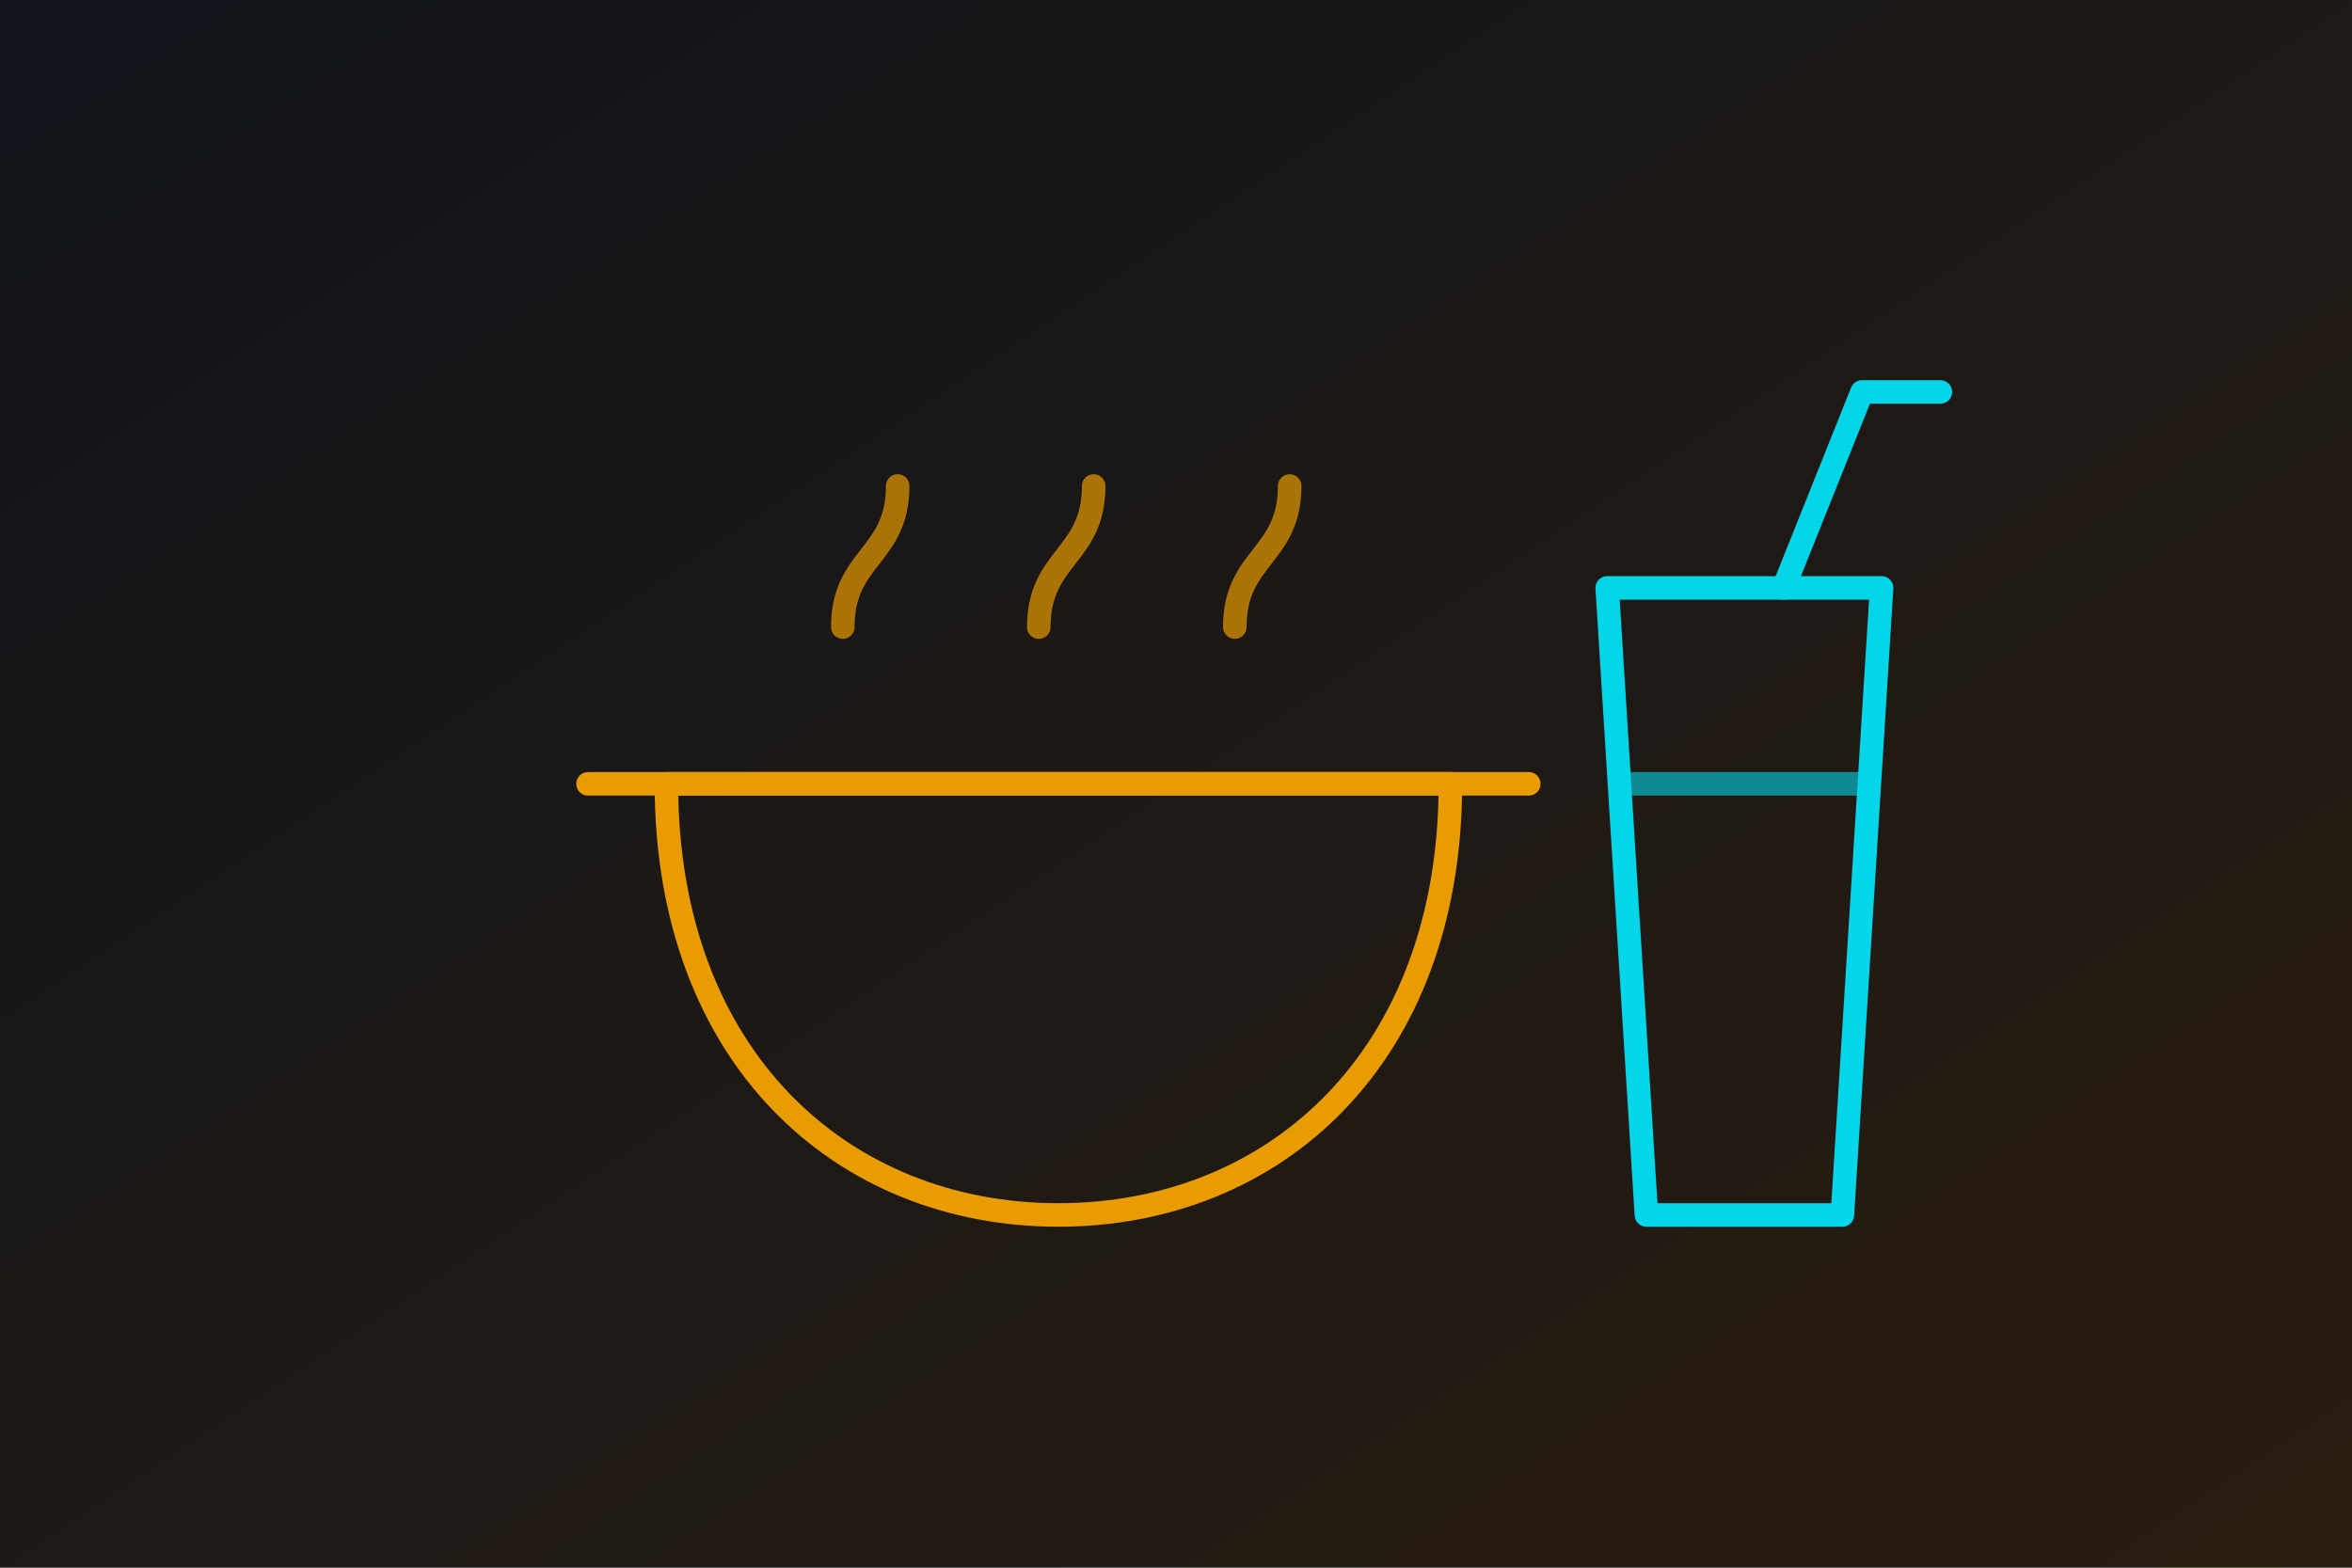
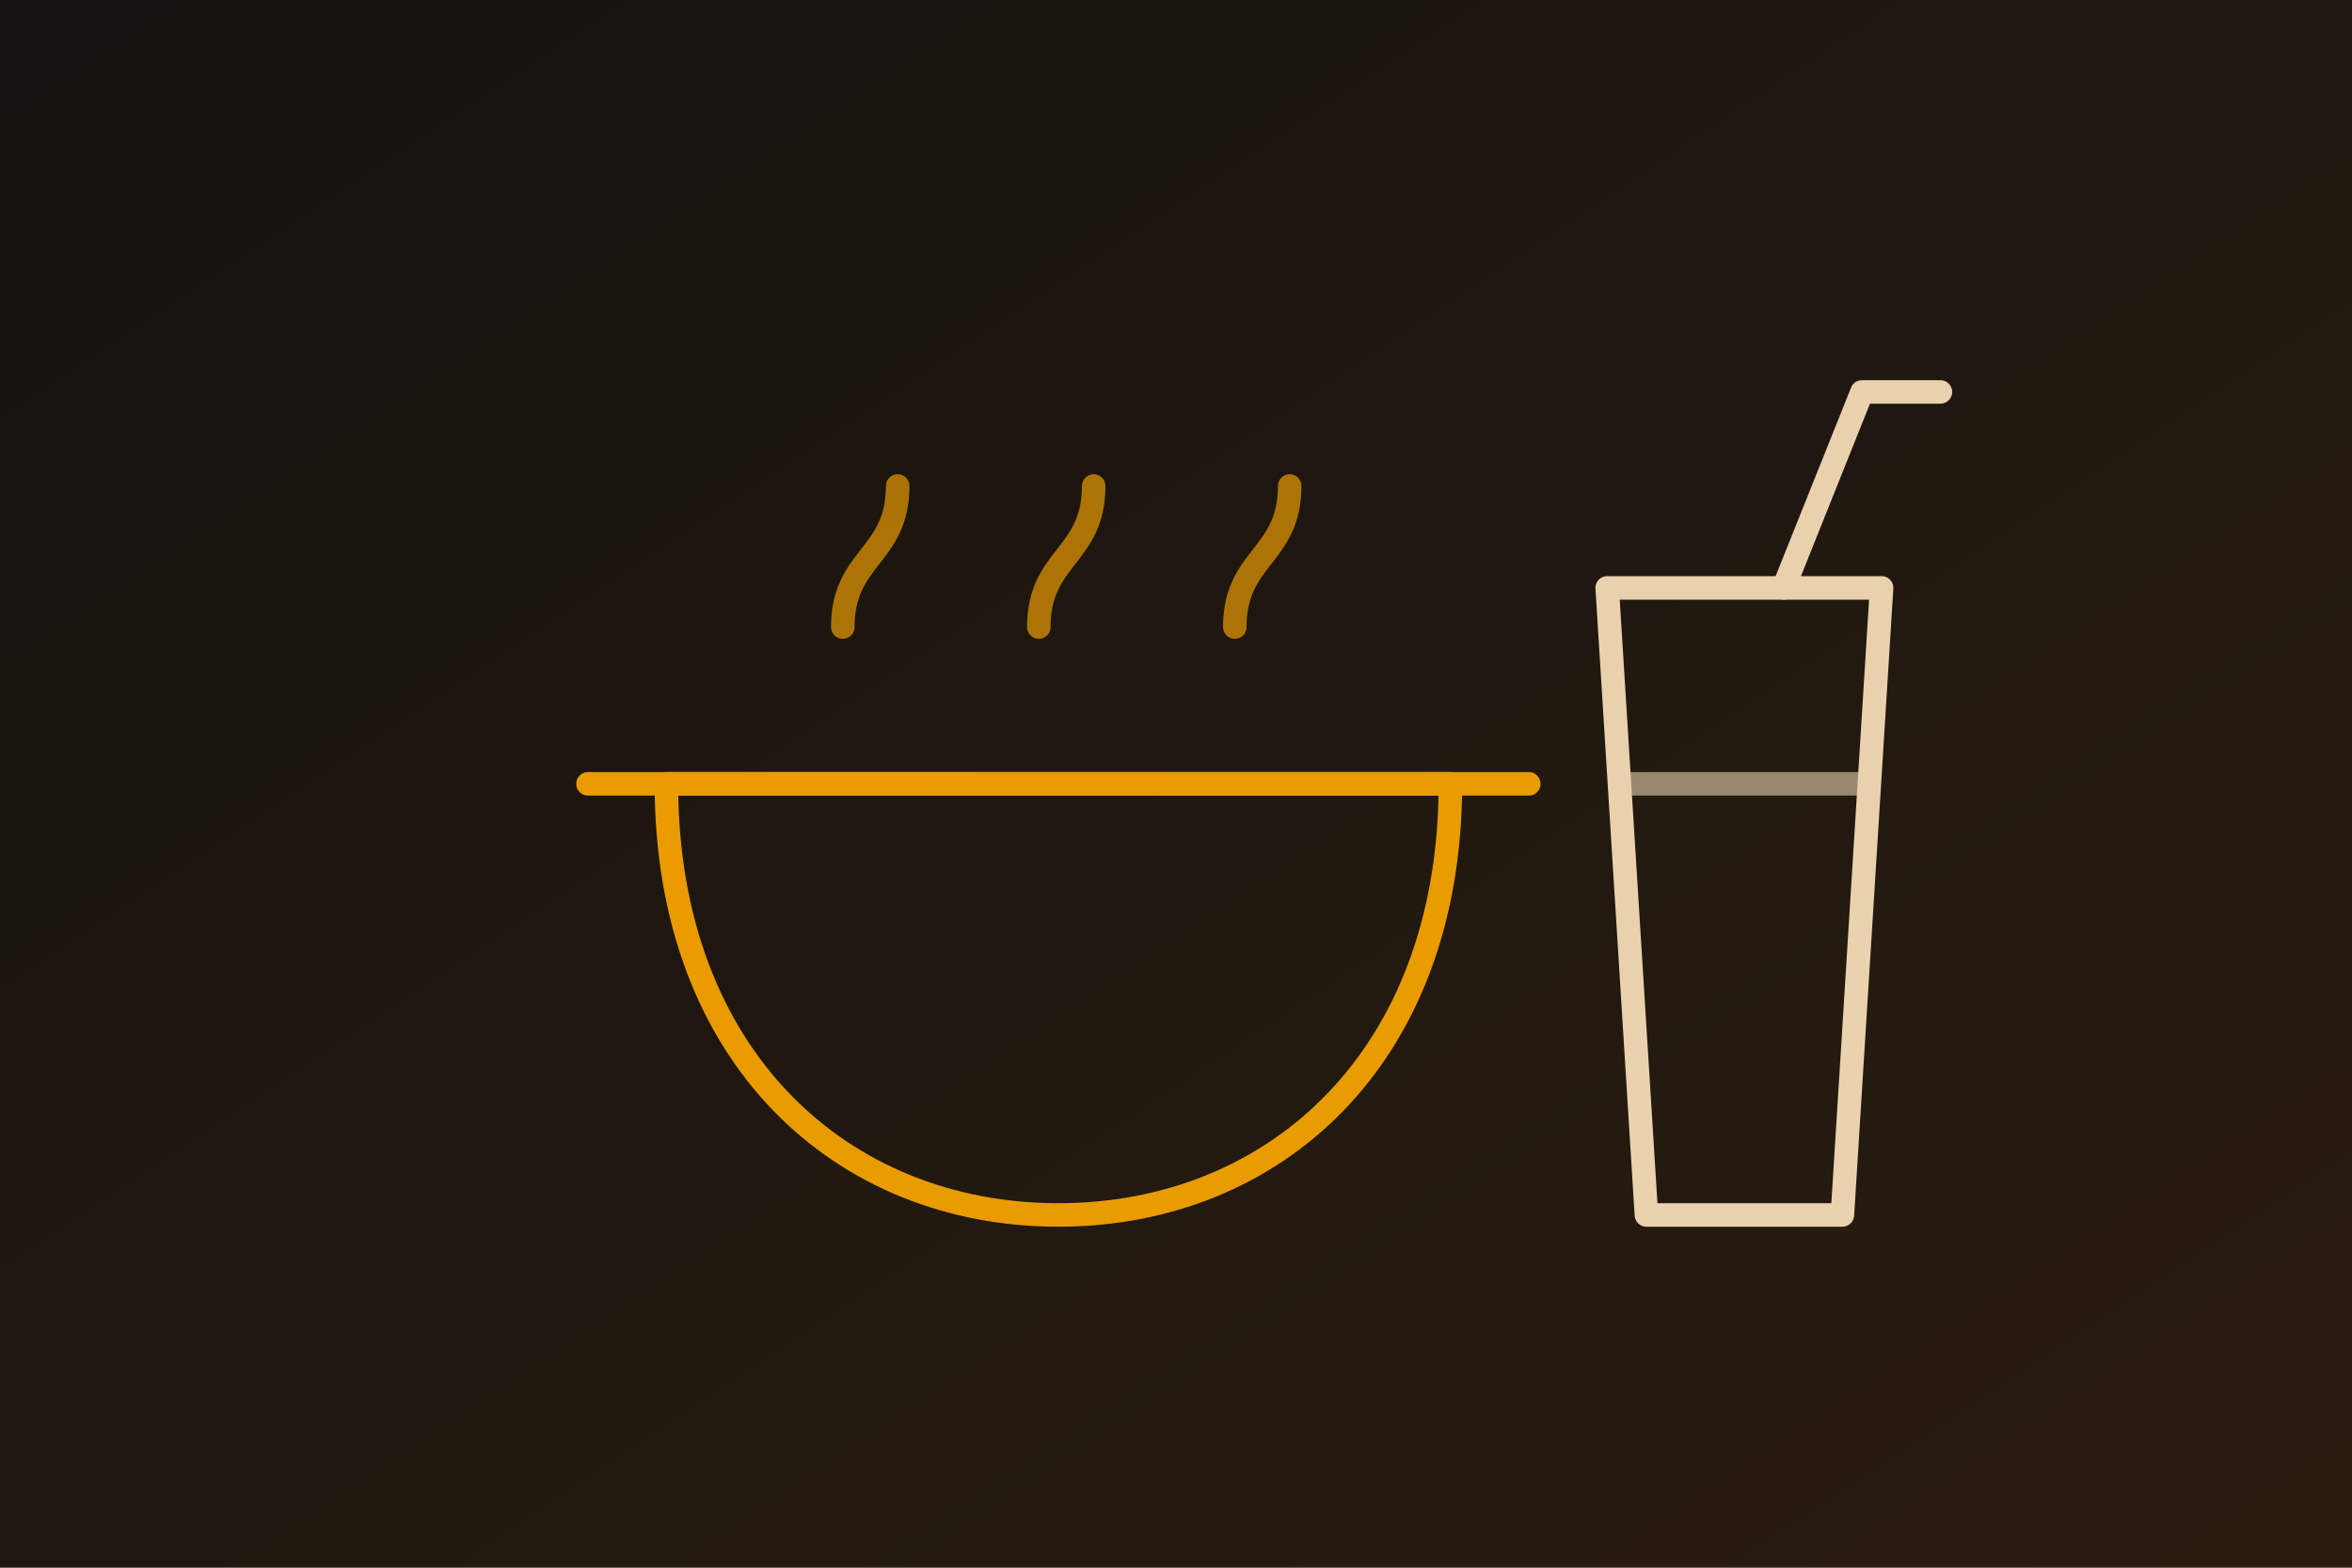
<svg xmlns="http://www.w3.org/2000/svg" viewBox="0 0 600 400" role="img" aria-label="Menu makanan dan minuman">
  <defs>
    <linearGradient id="bg" x1="0" y1="0" x2="1" y2="1">
-       <stop offset="0" stop-color="#10141b" />
+       <stop offset="0" stop-color="#15120f" />
      <stop offset="1" stop-color="#2a1d10" />
    </linearGradient>
  </defs>
  <rect width="600" height="400" fill="url(#bg)" />
  <g fill="none" stroke="#ffaa00" stroke-width="6" stroke-linecap="round" stroke-linejoin="round" opacity=".9">
    <path d="M170 200h200c0 70-45 110-100 110s-100-40-100-110z" />
    <path d="M150 200h240" />
    <path d="M215 160c0-18 14-18 14-36M265 160c0-18 14-18 14-36M315 160c0-18 14-18 14-36" stroke-opacity=".7" />
  </g>
-   <g fill="none" stroke="#00eaff" stroke-width="6" stroke-linecap="round" stroke-linejoin="round" opacity=".9">
+   <g fill="none" stroke="#ffe6bf" stroke-width="6" stroke-linecap="round" stroke-linejoin="round" opacity=".9">
    <path d="M410 150h70l-10 160h-50z" />
    <path d="M415 200h60" stroke-opacity=".6" />
    <path d="M455 150l20-50h20" />
  </g>
</svg>
